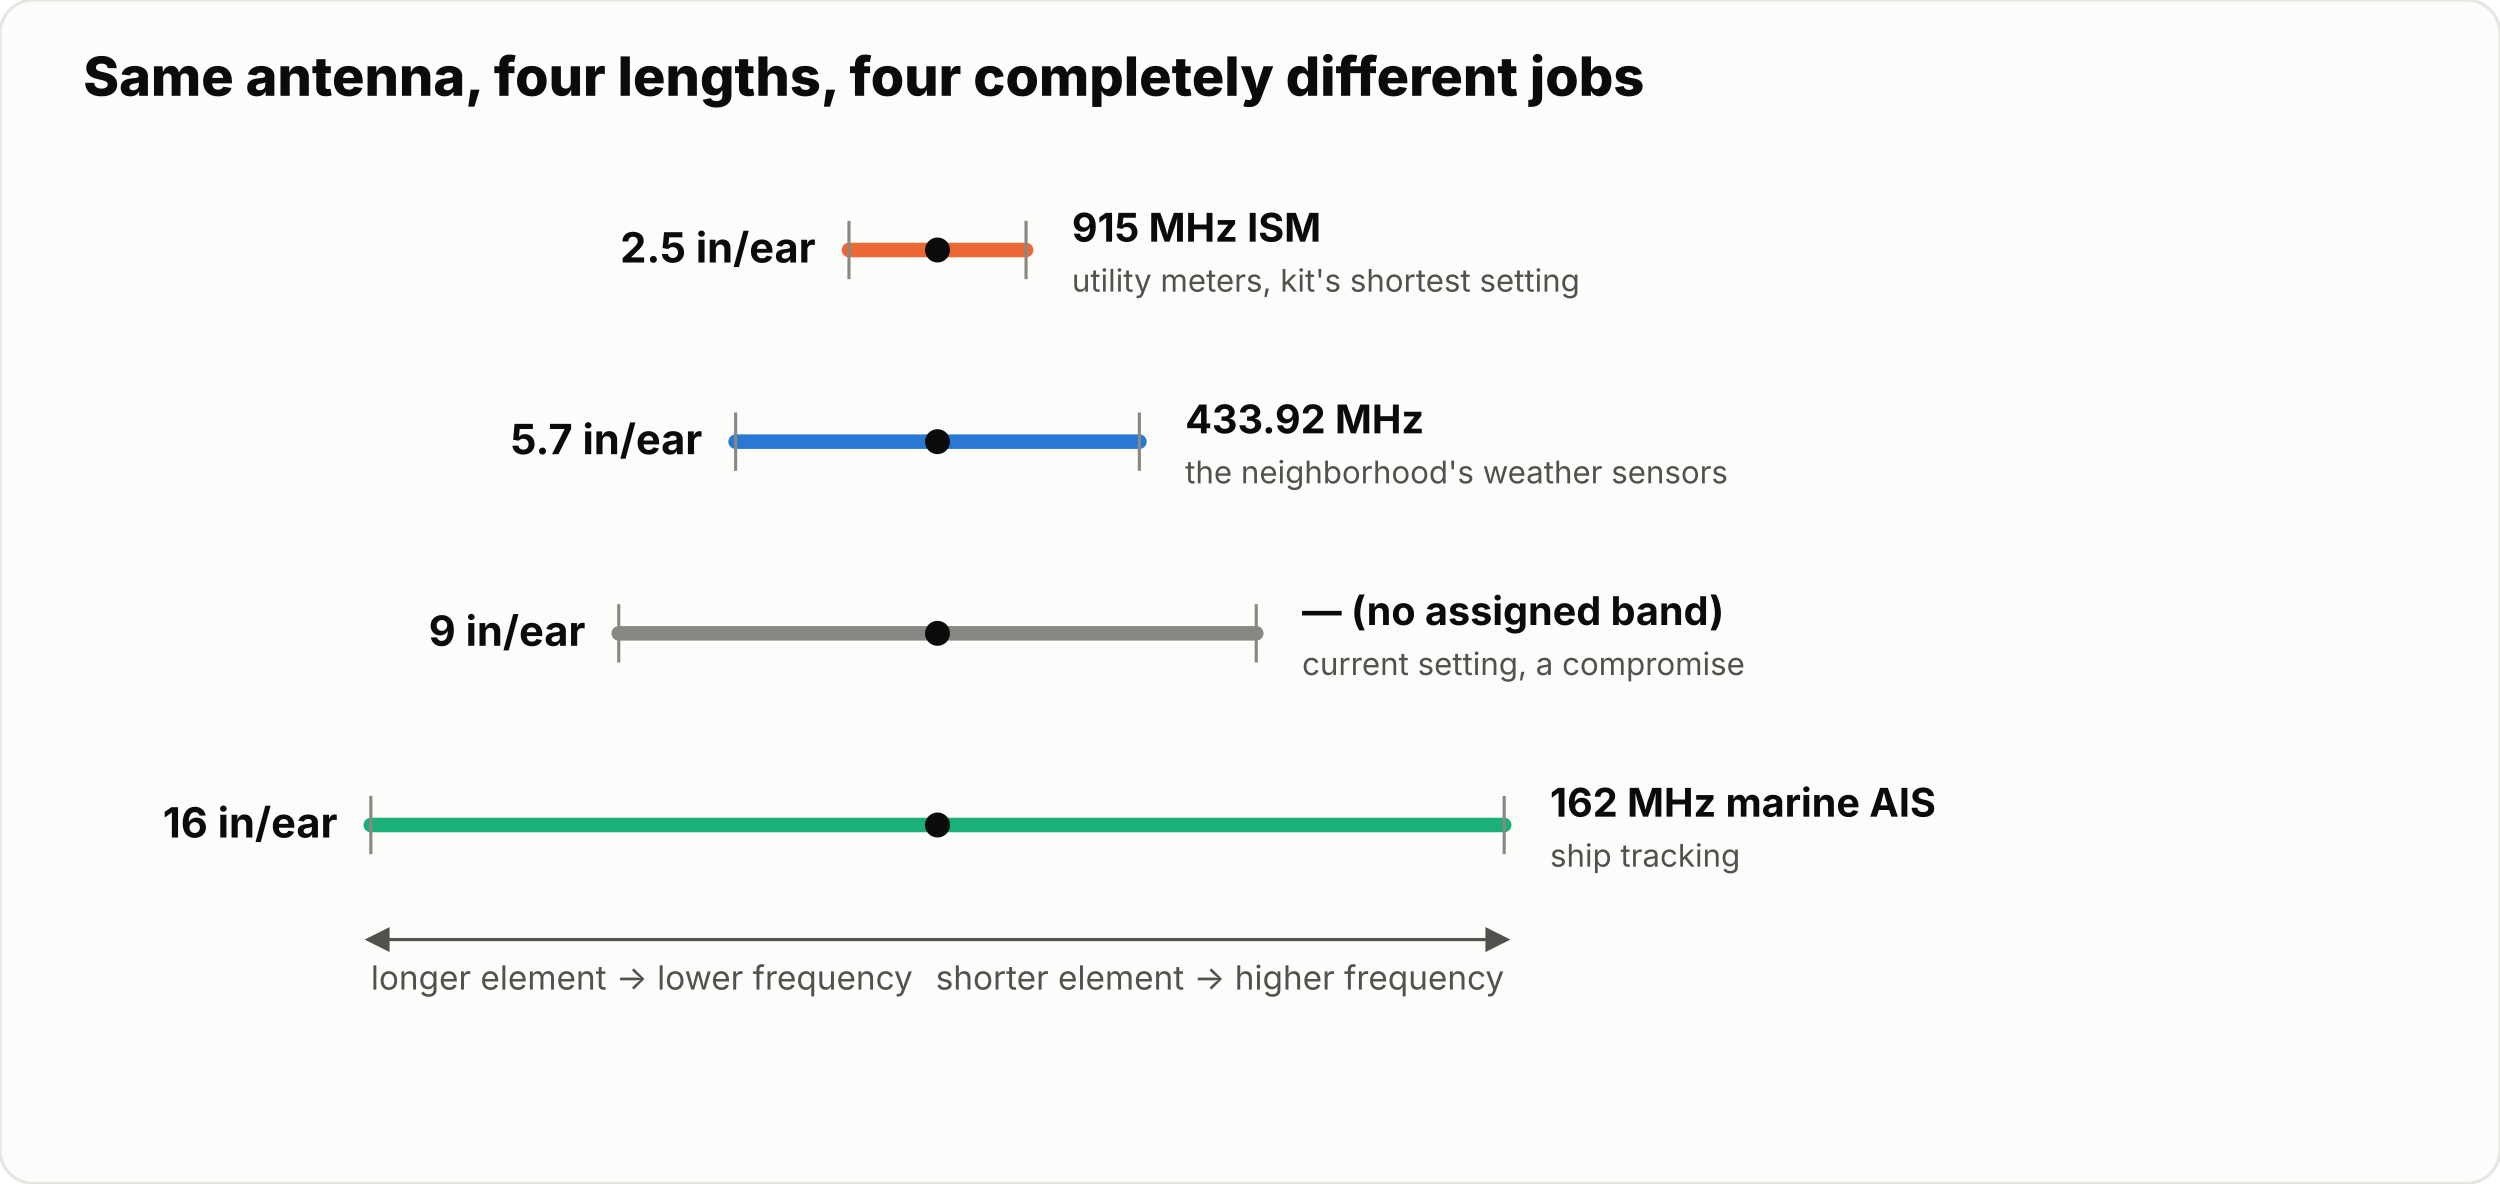
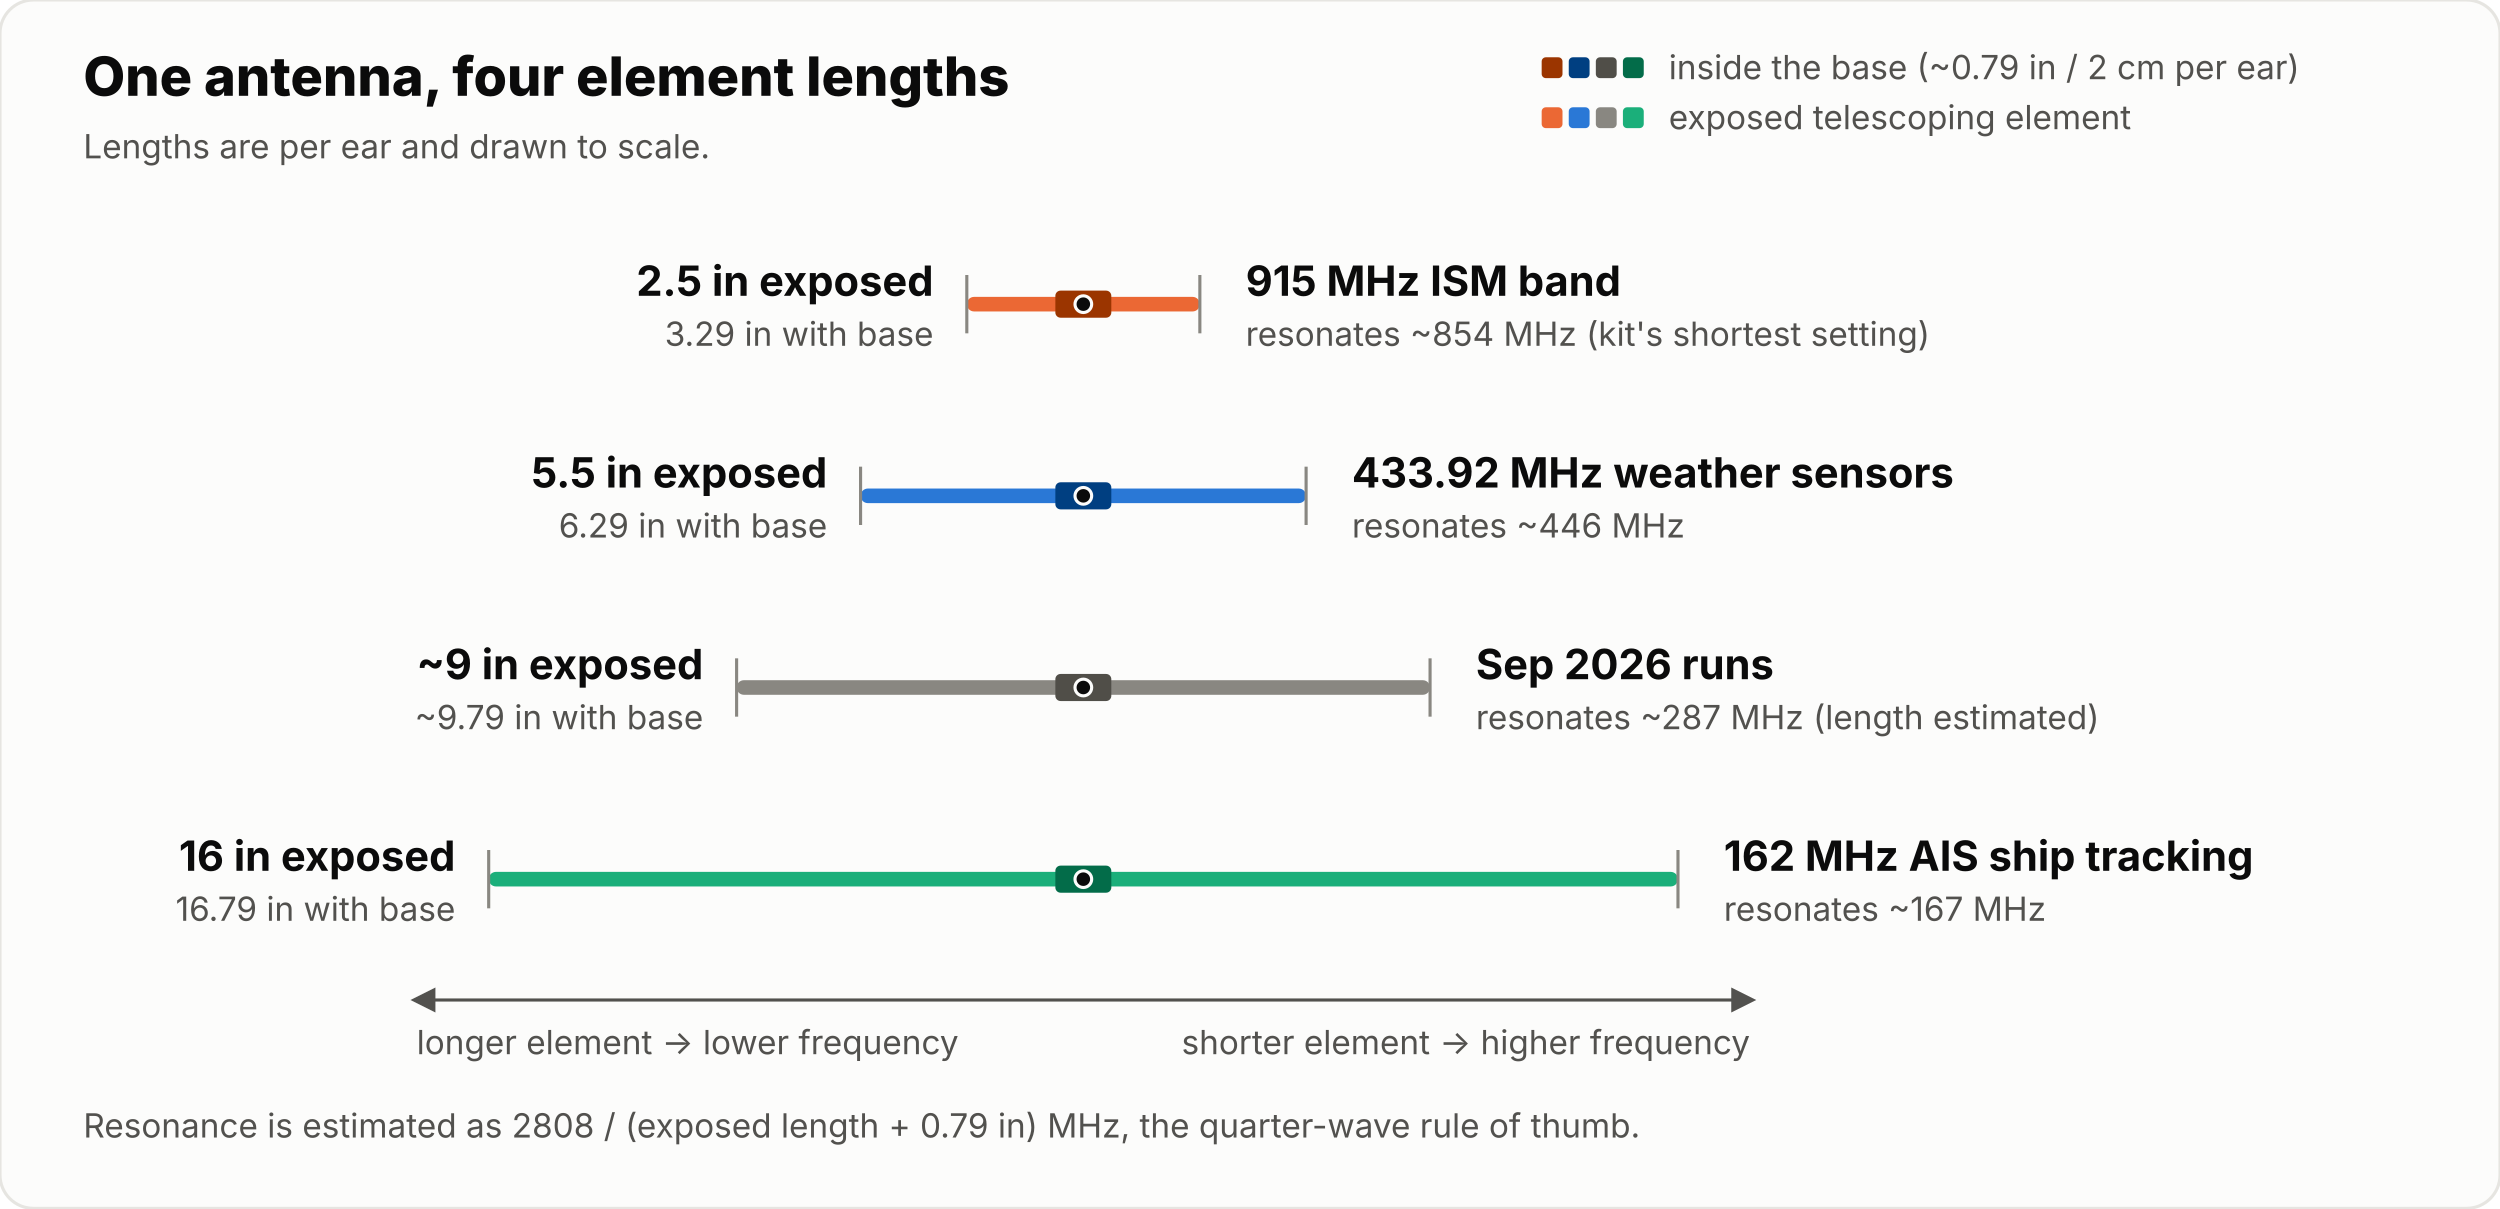
- <svg xmlns="http://www.w3.org/2000/svg" viewBox="0 0 1200 568" font-family="system-ui, -apple-system, sans-serif">
+ <svg xmlns="http://www.w3.org/2000/svg" viewBox="0 0 1200 580" font-family="system-ui, -apple-system, sans-serif">
  <defs>
    <marker id="arr" markerWidth="8" markerHeight="8" refX="6" refY="4" orient="auto">
      <path d="M0,0 L8,4 L0,8 z" fill="#52514e" />
    </marker>
    <marker id="arrs" markerWidth="8" markerHeight="8" refX="2" refY="4" orient="auto">
      <path d="M8,0 L0,4 L8,8 z" fill="#52514e" />
    </marker>
  </defs>
-   <rect x="0" y="0" width="1200" height="568" rx="16" fill="#fcfcfb" stroke="#e6e5e1" stroke-width="1.5" />
-   <text x="40" y="46" font-size="26" font-weight="800" fill="#0b0b0b">Same antenna, four lengths, four completely different jobs</text>
-   <line x1="407.5" y1="120" x2="492.5" y2="120" stroke="#eb6834" stroke-width="7" stroke-linecap="round" />
-   <circle cx="450" cy="120" r="6" fill="#0b0b0b" />
-   <line x1="407.5" y1="106" x2="407.5" y2="134" stroke="#898781" stroke-width="1.5" />
-   <line x1="492.5" y1="106" x2="492.5" y2="134" stroke="#898781" stroke-width="1.5" />
-   <text x="391.5" y="126" font-size="20" font-weight="700" fill="#0b0b0b" text-anchor="end">2.5 in/ear</text>
-   <text x="514.5" y="116" font-size="19" font-weight="700" fill="#0b0b0b">915 MHz ISM</text>
-   <text x="514.5" y="140" font-size="15" fill="#52514e">utility meters, kit's shortest setting</text>
-   <line x1="353.1" y1="212" x2="546.9" y2="212" stroke="#2a78d6" stroke-width="7" stroke-linecap="round" />
-   <circle cx="450" cy="212" r="6" fill="#0b0b0b" />
-   <line x1="353.1" y1="198" x2="353.1" y2="226" stroke="#898781" stroke-width="1.5" />
-   <line x1="546.9" y1="198" x2="546.9" y2="226" stroke="#898781" stroke-width="1.5" />
-   <text x="337.1" y="218" font-size="20" font-weight="700" fill="#0b0b0b" text-anchor="end">5.7 in/ear</text>
-   <text x="568.9" y="208" font-size="19" font-weight="700" fill="#0b0b0b">433.92 MHz</text>
-   <text x="568.9" y="232" font-size="15" fill="#52514e">the neighborhood's weather sensors</text>
-   <line x1="297.0" y1="304" x2="603.0" y2="304" stroke="#898781" stroke-width="7" stroke-linecap="round" />
-   <circle cx="450" cy="304" r="6" fill="#0b0b0b" />
-   <line x1="297.0" y1="290" x2="297.0" y2="318" stroke="#898781" stroke-width="1.5" />
-   <line x1="603.0" y1="290" x2="603.0" y2="318" stroke="#898781" stroke-width="1.5" />
-   <text x="281.0" y="310" font-size="20" font-weight="700" fill="#0b0b0b" text-anchor="end">9 in/ear</text>
-   <text x="625.0" y="300" font-size="19" font-weight="700" fill="#0b0b0b">— (no assigned band)</text>
-   <text x="625.0" y="324" font-size="15" fill="#52514e">current setting, a compromise</text>
-   <line x1="178.0" y1="396" x2="722.0" y2="396" stroke="#1baf7a" stroke-width="7" stroke-linecap="round" />
-   <circle cx="450" cy="396" r="6" fill="#0b0b0b" />
-   <line x1="178.0" y1="382" x2="178.0" y2="410" stroke="#898781" stroke-width="1.5" />
-   <line x1="722.0" y1="382" x2="722.0" y2="410" stroke="#898781" stroke-width="1.5" />
-   <text x="162.0" y="402" font-size="20" font-weight="700" fill="#0b0b0b" text-anchor="end">16 in/ear</text>
-   <text x="744.0" y="392" font-size="19" font-weight="700" fill="#0b0b0b">162 MHz marine AIS</text>
-   <text x="744.0" y="416" font-size="15" fill="#52514e">ship tracking</text>
-   <line x1="178.0" y1="451" x2="722.0" y2="451" stroke="#52514e" stroke-width="1.5" marker-end="url(#arr)" marker-start="url(#arrs)" />
-   <text x="178.0" y="475" font-size="16" fill="#52514e" text-anchor="start">longer element → lower frequency</text>
-   <text x="722.0" y="475" font-size="16" fill="#52514e" text-anchor="end">shorter element → higher frequency</text>
+   <rect x="0" y="0" width="1200" height="580" rx="16" fill="#fcfcfb" stroke="#e6e5e1" stroke-width="1.5" />
+   <text x="40" y="46" font-size="26" font-weight="800" fill="#0b0b0b">One antenna, four element lengths</text>
+   <text x="40" y="76" font-size="16" fill="#52514e">Lengths are per ear and drawn to scale.</text>
+   <rect x="740" y="27.5" width="10" height="10" rx="2" fill="#9b3500" />
+   <rect x="753" y="27.5" width="10" height="10" rx="2" fill="#003f81" />
+   <rect x="766" y="27.5" width="10" height="10" rx="2" fill="#504e48" />
+   <rect x="779" y="27.5" width="10" height="10" rx="2" fill="#036c49" />
+   <text x="801" y="38" font-size="16" fill="#52514e">inside the base (~0.79 in / 2 cm per ear)</text>
+   <rect x="740" y="51.5" width="10" height="10" rx="2" fill="#eb6834" />
+   <rect x="753" y="51.5" width="10" height="10" rx="2" fill="#2a78d6" />
+   <rect x="766" y="51.5" width="10" height="10" rx="2" fill="#898781" />
+   <rect x="779" y="51.5" width="10" height="10" rx="2" fill="#1baf7a" />
+   <text x="801" y="62" font-size="16" fill="#52514e">exposed telescoping element</text>
+   <rect x="464.07" y="142.5" width="111.86" height="7" rx="3.5" fill="#eb6834" />
+   <rect x="506.57" y="139.5" width="26.86" height="13" rx="2.5" fill="#9b3500" />
+   <circle cx="520" cy="146" r="4" fill="#0b0b0b" stroke="#fcfcfb" stroke-width="1.5" />
+   <line x1="464.07" y1="132" x2="464.07" y2="160" stroke="#898781" stroke-width="1.5" />
+   <line x1="575.93" y1="132" x2="575.93" y2="160" stroke="#898781" stroke-width="1.5" />
+   <text x="448.07" y="142" font-size="20" font-weight="700" fill="#0b0b0b" text-anchor="end">2.5 in exposed</text>
+   <text x="448.07" y="166" font-size="16" fill="#52514e" text-anchor="end">3.29 in with base</text>
+   <text x="597.93" y="142" font-size="20" font-weight="700" fill="#0b0b0b">915 MHz ISM band</text>
+   <text x="597.93" y="166" font-size="16" fill="#52514e">resonates ~854 MHz (kit's shortest setting)</text>
+   <rect x="413.07" y="234.5" width="213.86" height="7" rx="3.5" fill="#2a78d6" />
+   <rect x="506.57" y="231.5" width="26.86" height="13" rx="2.5" fill="#003f81" />
+   <circle cx="520" cy="238" r="4" fill="#0b0b0b" stroke="#fcfcfb" stroke-width="1.5" />
+   <line x1="413.07" y1="224" x2="413.07" y2="252" stroke="#898781" stroke-width="1.5" />
+   <line x1="626.93" y1="224" x2="626.93" y2="252" stroke="#898781" stroke-width="1.5" />
+   <text x="397.07" y="234" font-size="20" font-weight="700" fill="#0b0b0b" text-anchor="end">5.5 in exposed</text>
+   <text x="397.07" y="258" font-size="16" fill="#52514e" text-anchor="end">6.29 in with base</text>
+   <text x="648.93" y="234" font-size="20" font-weight="700" fill="#0b0b0b">433.92 MHz weather sensors</text>
+   <text x="648.93" y="258" font-size="16" fill="#52514e">resonates ~446 MHz</text>
+   <rect x="353.57" y="326.5" width="332.86" height="7" rx="3.5" fill="#898781" />
+   <rect x="506.57" y="323.5" width="26.86" height="13" rx="2.5" fill="#504e48" />
+   <circle cx="520" cy="330" r="4" fill="#0b0b0b" stroke="#fcfcfb" stroke-width="1.5" />
+   <line x1="353.57" y1="316" x2="353.57" y2="344" stroke="#898781" stroke-width="1.5" />
+   <line x1="686.43" y1="316" x2="686.43" y2="344" stroke="#898781" stroke-width="1.5" />
+   <text x="337.57" y="326" font-size="20" font-weight="700" fill="#0b0b0b" text-anchor="end">~9 in exposed</text>
+   <text x="337.57" y="350" font-size="16" fill="#52514e" text-anchor="end">~9.79 in with base</text>
+   <text x="708.43" y="326" font-size="20" font-weight="700" fill="#0b0b0b">Sep 2026 runs</text>
+   <text x="708.43" y="350" font-size="16" fill="#52514e">resonates ~287 MHz (length estimated)</text>
+   <rect x="234.57" y="418.5" width="570.86" height="7" rx="3.5" fill="#1baf7a" />
+   <rect x="506.57" y="415.5" width="26.86" height="13" rx="2.5" fill="#036c49" />
+   <circle cx="520" cy="422" r="4" fill="#0b0b0b" stroke="#fcfcfb" stroke-width="1.5" />
+   <line x1="234.57" y1="408" x2="234.57" y2="436" stroke="#898781" stroke-width="1.5" />
+   <line x1="805.43" y1="408" x2="805.43" y2="436" stroke="#898781" stroke-width="1.5" />
+   <text x="218.57" y="418" font-size="20" font-weight="700" fill="#0b0b0b" text-anchor="end">16 in exposed</text>
+   <text x="218.57" y="442" font-size="16" fill="#52514e" text-anchor="end">16.79 in with base</text>
+   <text x="827.43" y="418" font-size="20" font-weight="700" fill="#0b0b0b">162 MHz AIS ship tracking</text>
+   <text x="827.43" y="442" font-size="16" fill="#52514e">resonates ~167 MHz</text>
+   <line x1="200" y1="480" x2="840" y2="480" stroke="#52514e" stroke-width="1.5" marker-end="url(#arr)" marker-start="url(#arrs)" />
+   <text x="200" y="506" font-size="16" fill="#52514e" text-anchor="start">longer element → lower frequency</text>
+   <text x="840" y="506" font-size="16" fill="#52514e" text-anchor="end">shorter element → higher frequency</text>
+   <text x="40" y="546" font-size="16" fill="#52514e">Resonance is estimated as 2808 / (exposed length + 0.79 in) MHz, the quarter-wave rule of thumb.</text>
</svg>
